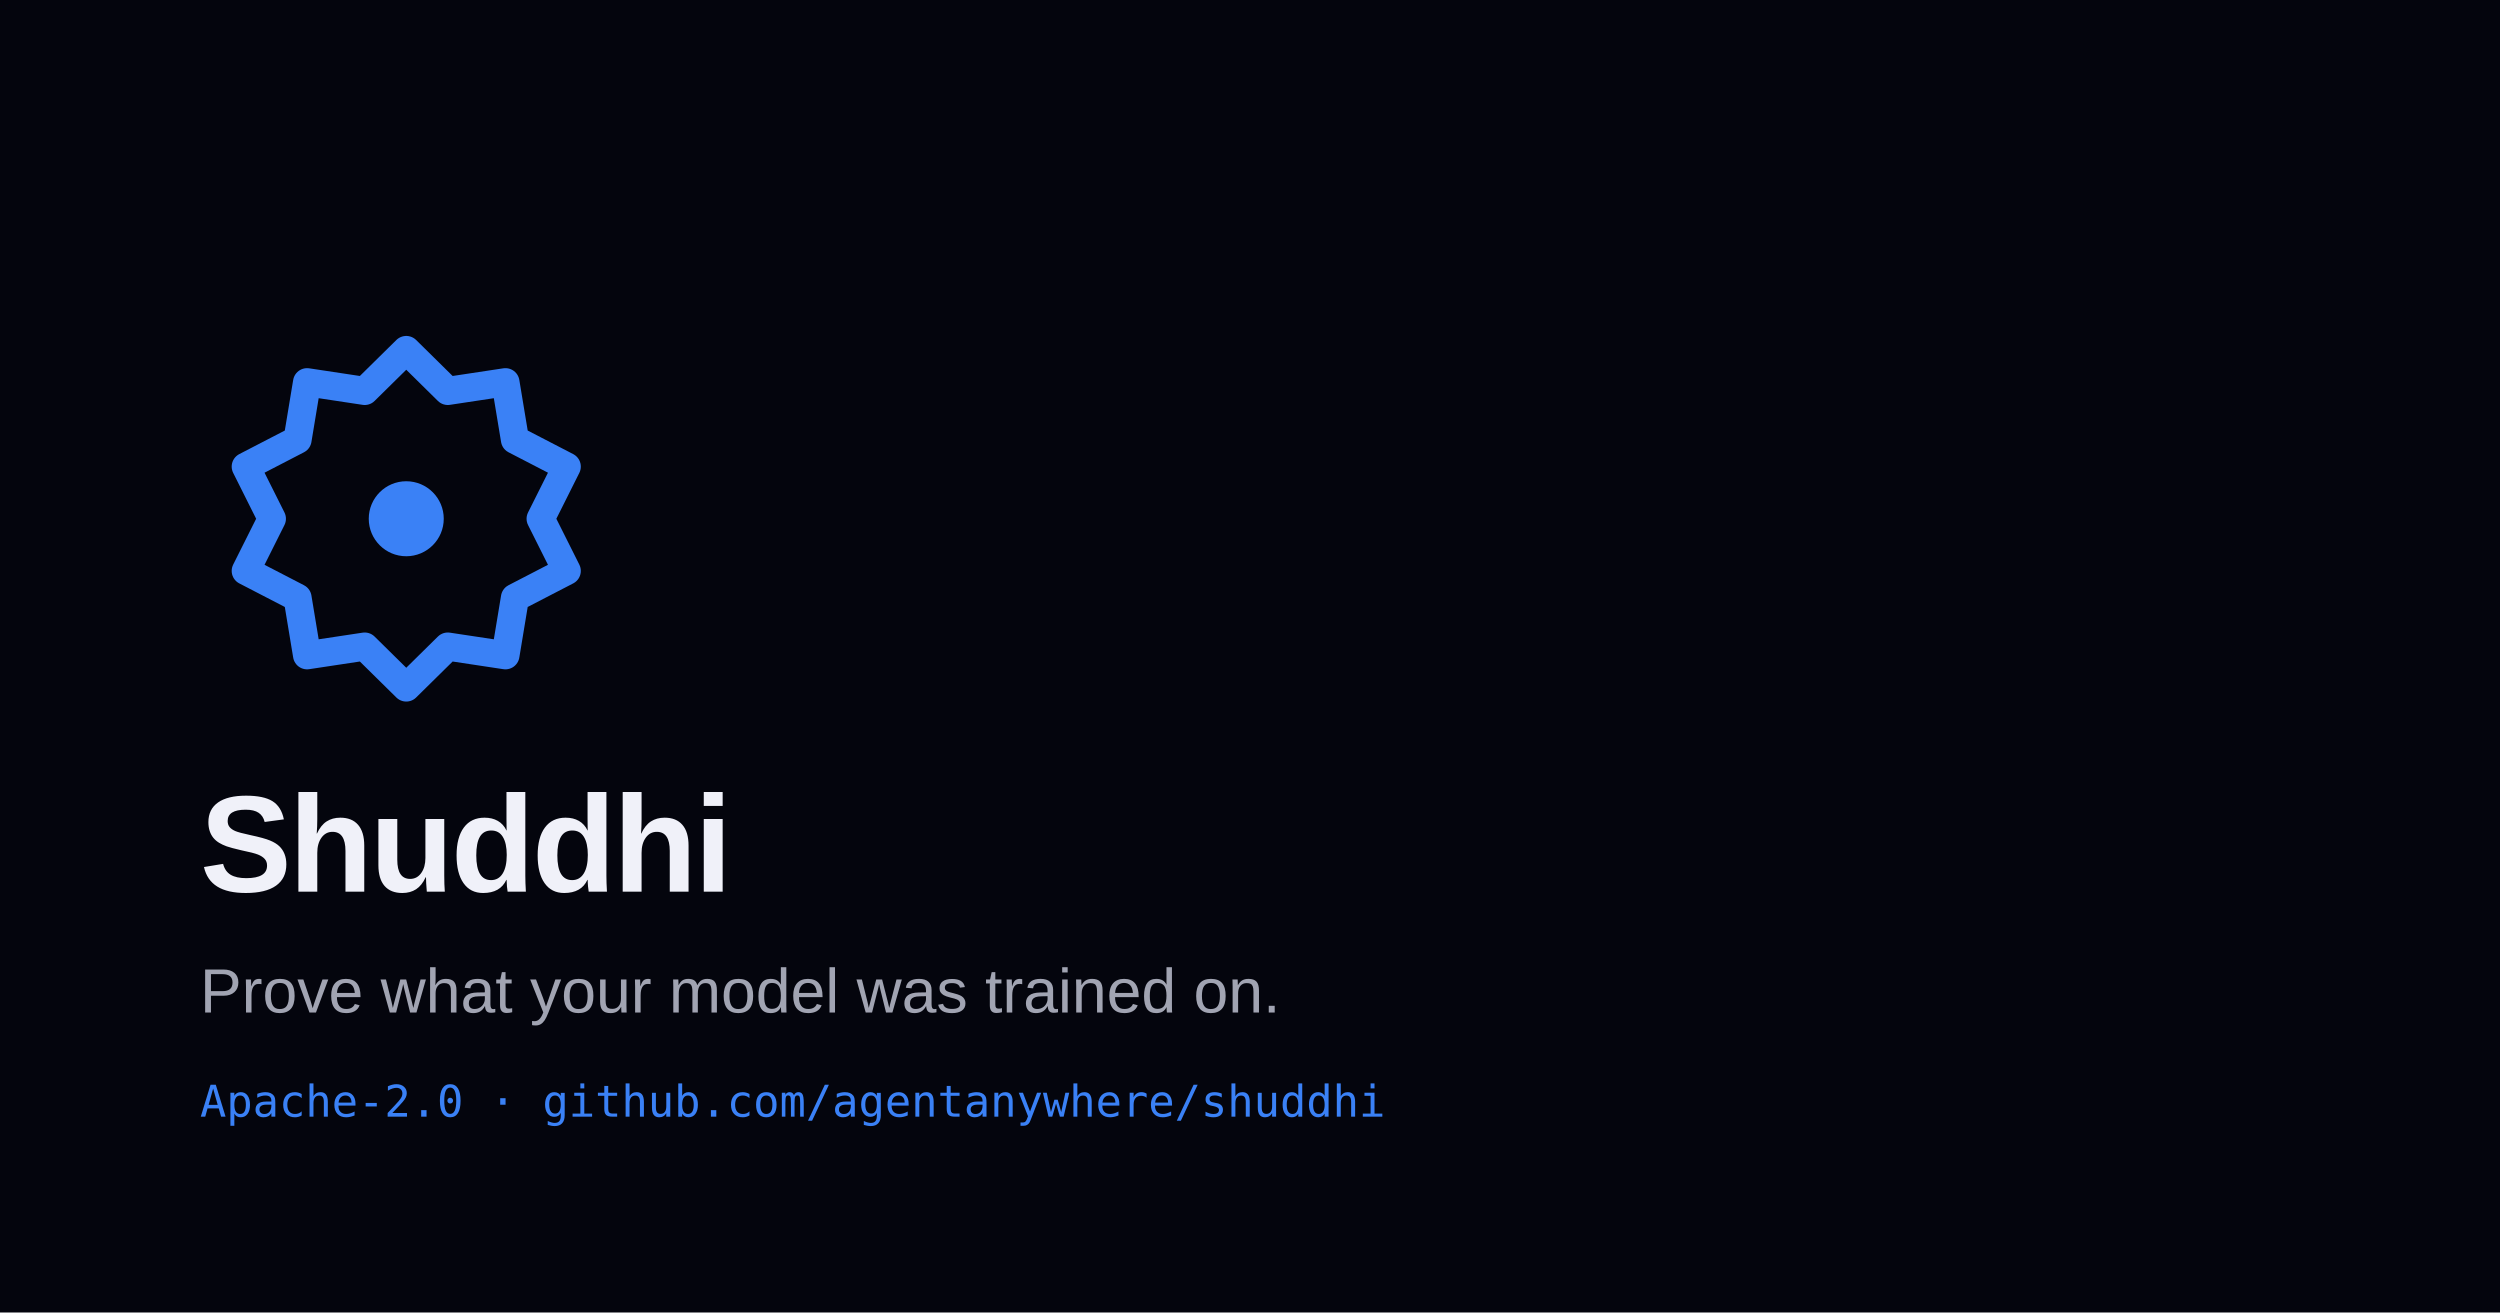
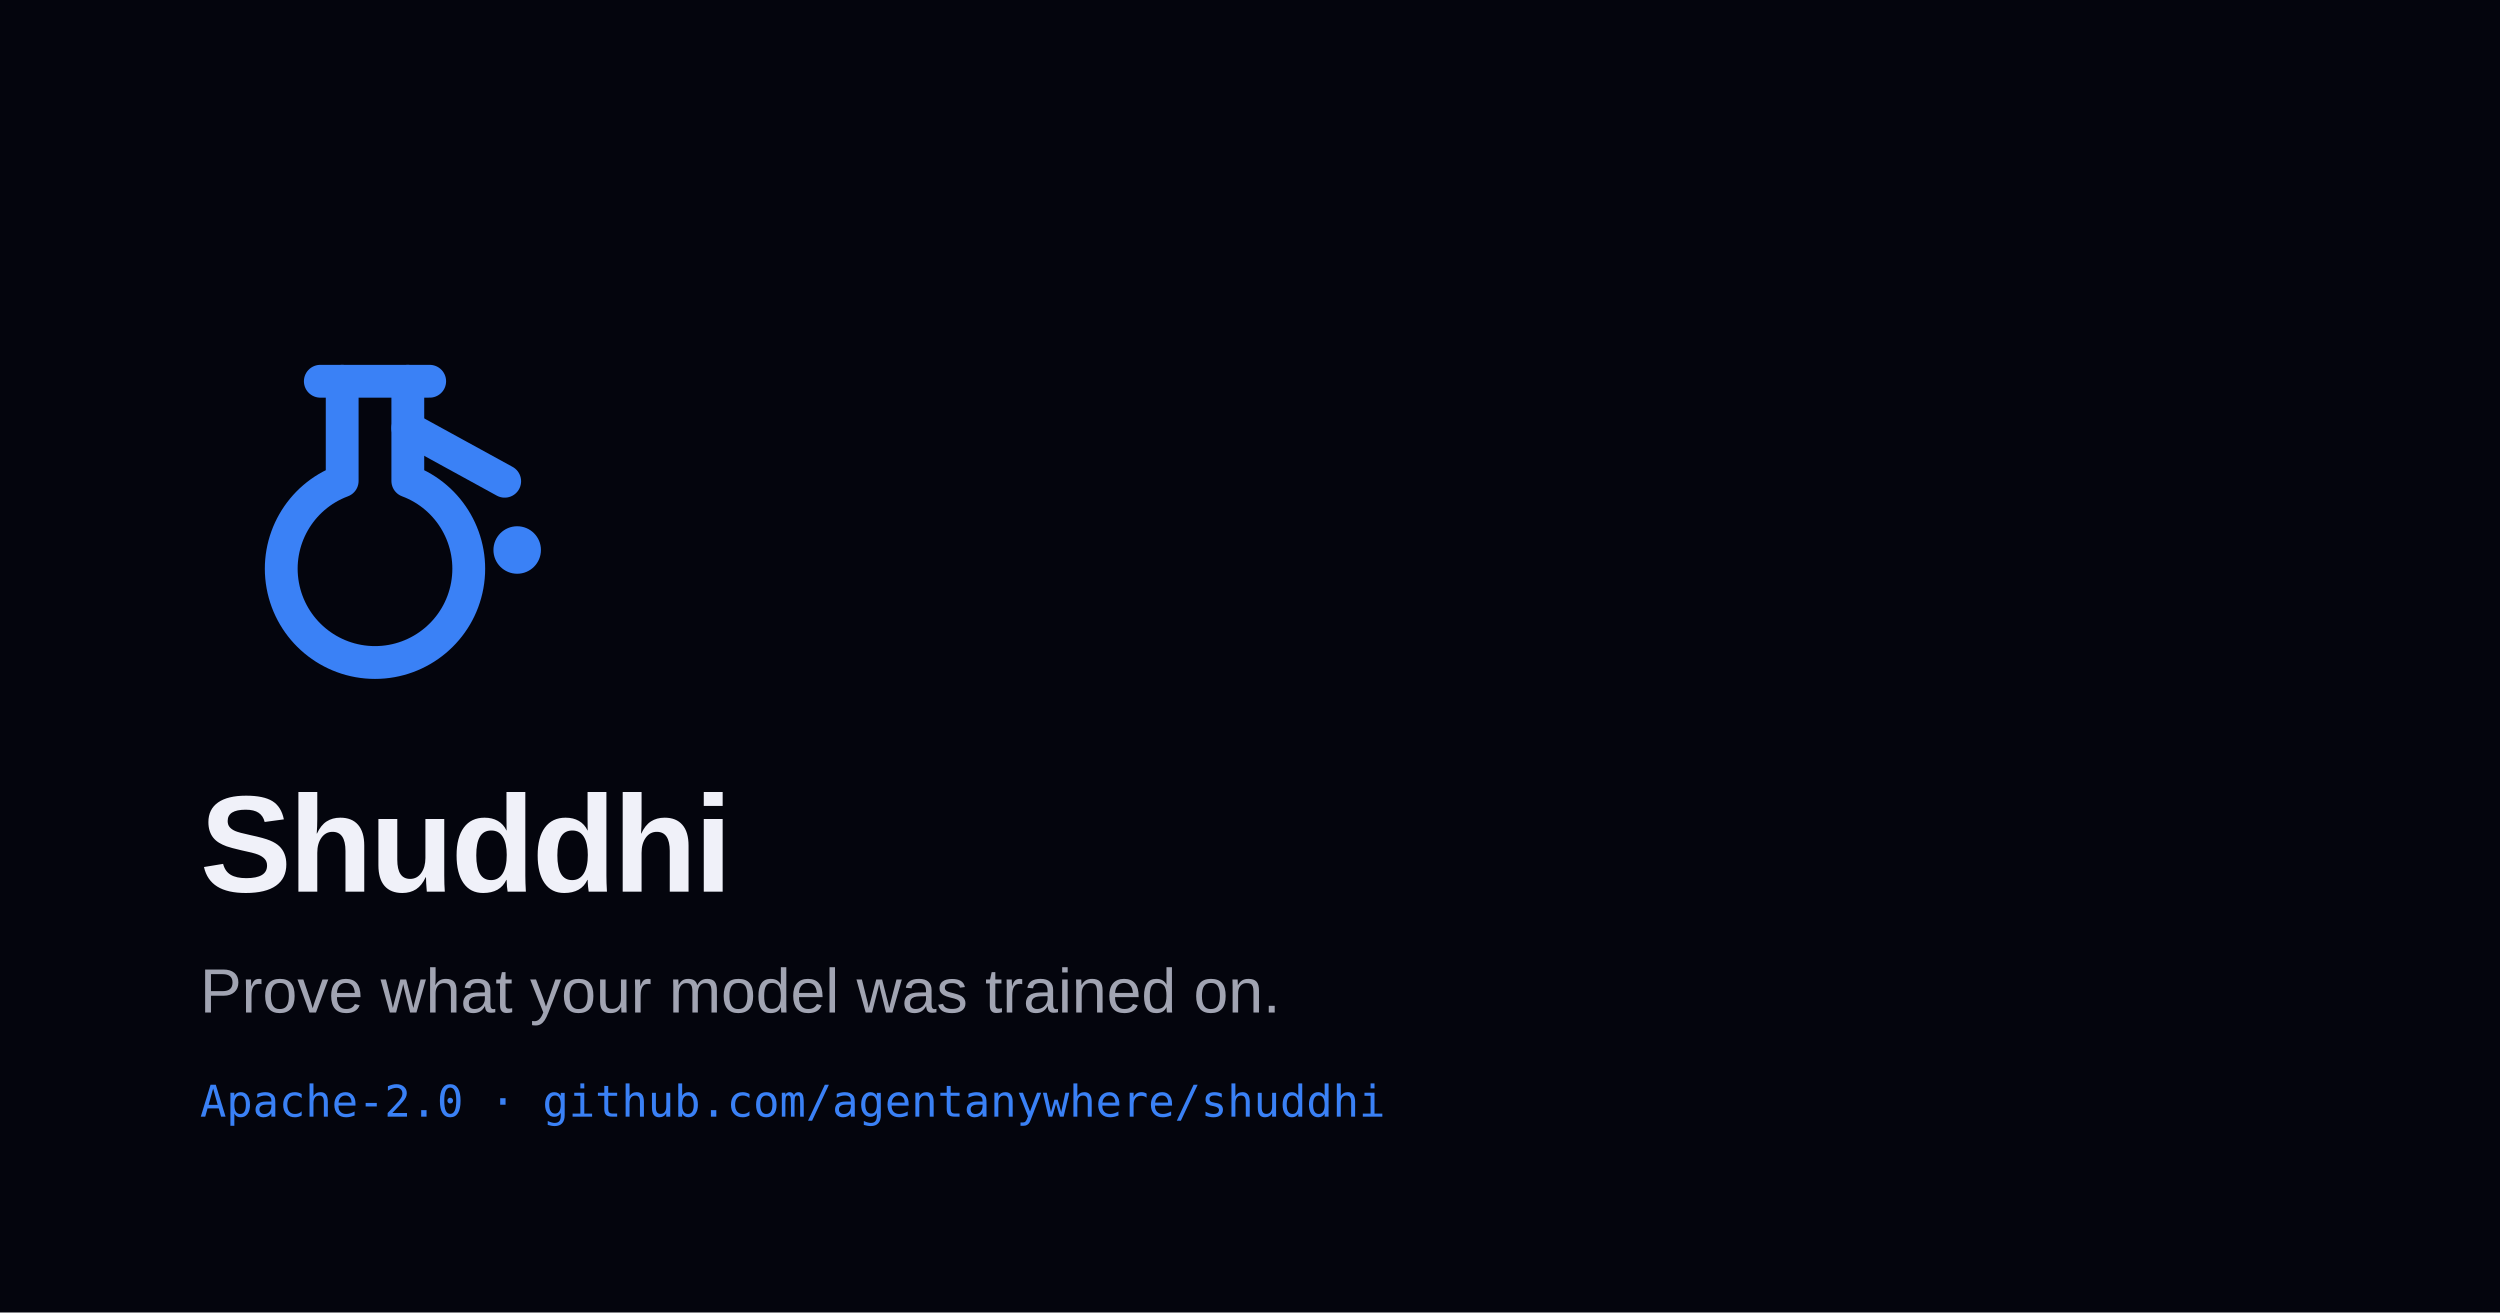
<svg xmlns="http://www.w3.org/2000/svg" width="1200" height="630" viewBox="0 0 1200 630" role="img" aria-label="Shuddhi — prove what your model was trained on">
  <rect width="1200" height="630" fill="#04050d" />
  <g transform="translate(96,150) scale(1.5)">
-     <path d="M66.00,12.00 L52.71,25.10 L34.26,22.31 L31.21,40.73 L14.64,49.31 L23.00,66.00 L14.64,82.69 L31.21,91.27 L34.26,109.69 L52.71,106.90 L66.00,120.00 L79.29,106.90 L97.74,109.69 L100.79,91.27 L117.36,82.69 L109.00,66.00 L117.36,49.31 L100.79,40.73 L97.74,22.31 L79.29,25.10 L66.00,12.00 Z" fill="none" stroke="#3a81f6" stroke-width="9.0" stroke-linejoin="round" stroke-linecap="round" />
-     <circle cx="66" cy="66" r="12.0" fill="#3a81f6" />
+     <path d="M45.5,22.0 L45.5,53.9 A30.0,30.0 0 1 0 66.5,53.9 L66.5,22.0" fill="none" stroke="#3a81f6" stroke-width="10.5" stroke-linecap="round" stroke-linejoin="round" />
+     <path d="M38.5,22.0 L73.5,22.0" fill="none" stroke="#3a81f6" stroke-width="10.5" stroke-linecap="round" />
+     <path d="M66.5,37.0 L97.5,54.0" fill="none" stroke="#3a81f6" stroke-width="10.5" stroke-linecap="round" />
+     <circle cx="101.5" cy="76.0" r="7.6" fill="#3a81f6" />
  </g>
  <text x="96" y="428" font-family="IBM Plex Sans, Geist, Helvetica Neue, Arial, sans-serif" font-size="66" font-weight="600" letter-spacing="-1.4" fill="#f0f1f9">Shuddhi</text>
  <text x="96" y="486" font-family="IBM Plex Sans, Geist, Helvetica Neue, Arial, sans-serif" font-size="30" fill="#a1a4b2">Prove what your model was trained on.</text>
  <text x="96" y="536" font-family="IBM Plex Mono, ui-monospace, Menlo, monospace" font-size="21" fill="#3a81f6">Apache-2.0 · github.com/agentanywhere/shuddhi</text>
</svg>
